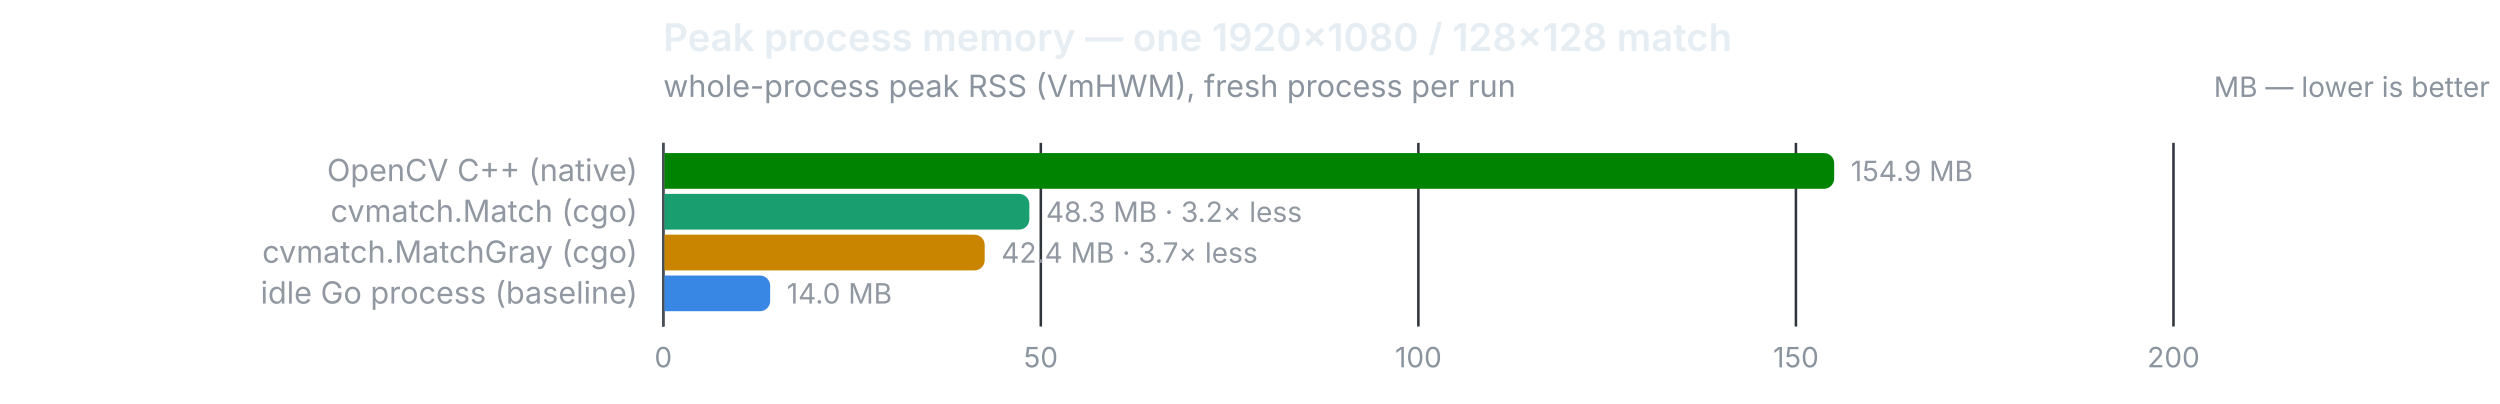
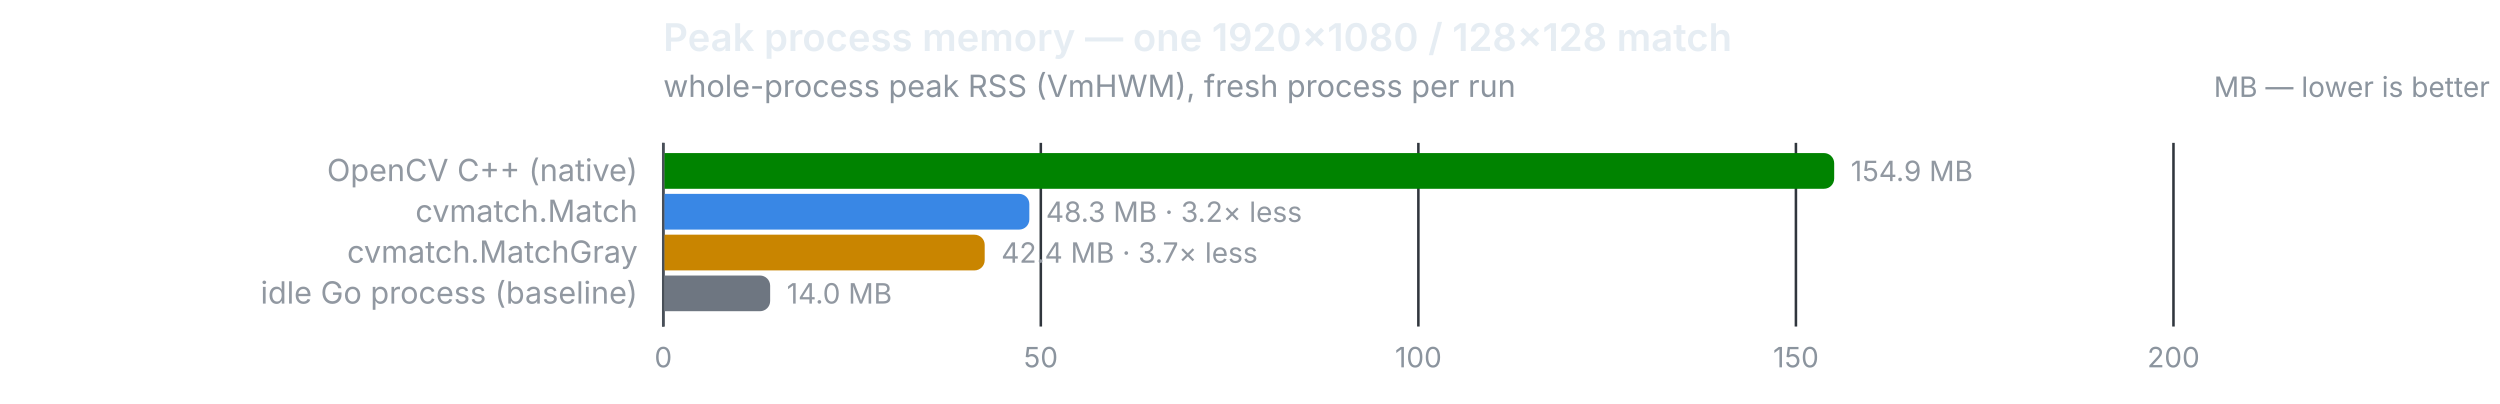
<svg xmlns="http://www.w3.org/2000/svg" width="980" height="158" viewBox="0 0 980 158" role="img">
  <text x="260" y="20" font-size="15" font-weight="600" fill="#e6edf3" font-family="system-ui,-apple-system,Segoe UI,sans-serif">Peak process memory — one 1920×1080 / 128×128 match</text>
  <text x="260" y="38" font-size="12" fill="#8b949e" font-family="system-ui,-apple-system,Segoe UI,sans-serif">whole-process peak RSS (VmHWM), fresh process per run</text>
  <text x="976" y="38" font-size="11" text-anchor="end" fill="#8b949e" font-family="system-ui,-apple-system,Segoe UI,sans-serif">MB — lower is better</text>
  <line x1="260.0" y1="56" x2="260.0" y2="128" stroke="#30363d" stroke-width="1" />
  <text x="260.0" y="144" font-size="11" text-anchor="middle" fill="#8b949e" font-family="system-ui,-apple-system,Segoe UI,sans-serif" style="font-variant-numeric:tabular-nums">0</text>
  <line x1="408.0" y1="56" x2="408.0" y2="128" stroke="#30363d" stroke-width="1" />
  <text x="408.0" y="144" font-size="11" text-anchor="middle" fill="#8b949e" font-family="system-ui,-apple-system,Segoe UI,sans-serif" style="font-variant-numeric:tabular-nums">50</text>
  <line x1="556.0" y1="56" x2="556.0" y2="128" stroke="#30363d" stroke-width="1" />
  <text x="556.0" y="144" font-size="11" text-anchor="middle" fill="#8b949e" font-family="system-ui,-apple-system,Segoe UI,sans-serif" style="font-variant-numeric:tabular-nums">100</text>
  <line x1="704.0" y1="56" x2="704.0" y2="128" stroke="#30363d" stroke-width="1" />
  <text x="704.0" y="144" font-size="11" text-anchor="middle" fill="#8b949e" font-family="system-ui,-apple-system,Segoe UI,sans-serif" style="font-variant-numeric:tabular-nums">150</text>
  <line x1="852.0" y1="56" x2="852.0" y2="128" stroke="#30363d" stroke-width="1" />
  <text x="852.0" y="144" font-size="11" text-anchor="middle" fill="#8b949e" font-family="system-ui,-apple-system,Segoe UI,sans-serif" style="font-variant-numeric:tabular-nums">200</text>
  <line x1="260" y1="56" x2="260" y2="128" stroke="#484f58" stroke-width="1" />
  <text x="250" y="71" font-size="12" text-anchor="end" fill="#9198a1" font-family="system-ui,-apple-system,Segoe UI,sans-serif">OpenCV C++ (native)</text>
  <path d="M260.5,60 h454.5 a4,4 0 0 1 4,4 v6 a4,4 0 0 1 -4,4 h-454.5 z" fill="#008300" />
  <text x="725.5" y="71" font-size="11" fill="#9198a1" font-family="system-ui,-apple-system,Segoe UI,sans-serif" style="font-variant-numeric:tabular-nums">154.9 MB</text>
-   <text x="250" y="87" font-size="12" text-anchor="end" fill="#9198a1" font-family="system-ui,-apple-system,Segoe UI,sans-serif">cvmatch.Match (cgo)</text>
-   <path d="M260.5,76 h139.0 a4,4 0 0 1 4,4 v6 a4,4 0 0 1 -4,4 h-139.0 z" fill="#199e70" />
+   <text x="250" y="87" font-size="12" text-anchor="end" fill="#9198a1" font-family="system-ui,-apple-system,Segoe UI,sans-serif">cvmatch.Match</text>
+   <path d="M260.5,76 h139.0 a4,4 0 0 1 4,4 v6 a4,4 0 0 1 -4,4 h-139.0 z" fill="#3987e5" />
  <text x="410.0" y="87" font-size="11" fill="#9198a1" font-family="system-ui,-apple-system,Segoe UI,sans-serif" style="font-variant-numeric:tabular-nums">48.3 MB · 3.2× less</text>
-   <text x="250" y="103" font-size="12" text-anchor="end" fill="#9198a1" font-family="system-ui,-apple-system,Segoe UI,sans-serif">cvmatch.MatchGray (cgo)</text>
+   <text x="250" y="103" font-size="12" text-anchor="end" fill="#9198a1" font-family="system-ui,-apple-system,Segoe UI,sans-serif">cvmatch.MatchGray</text>
  <path d="M260.5,92 h121.5 a4,4 0 0 1 4,4 v6 a4,4 0 0 1 -4,4 h-121.5 z" fill="#c98500" />
  <text x="392.5" y="103" font-size="11" fill="#9198a1" font-family="system-ui,-apple-system,Segoe UI,sans-serif" style="font-variant-numeric:tabular-nums">42.4 MB · 3.7× less</text>
  <text x="250" y="119" font-size="12" text-anchor="end" fill="#9198a1" font-family="system-ui,-apple-system,Segoe UI,sans-serif">idle Go process (baseline)</text>
-   <path d="M260.5,108 h37.4 a4,4 0 0 1 4,4 v6 a4,4 0 0 1 -4,4 h-37.4 z" fill="#3987e5" />
+   <path d="M260.5,108 h37.4 a4,4 0 0 1 4,4 v6 a4,4 0 0 1 -4,4 h-37.4 z" fill="#6e7681" />
  <text x="308.4" y="119" font-size="11" fill="#9198a1" font-family="system-ui,-apple-system,Segoe UI,sans-serif" style="font-variant-numeric:tabular-nums">14.0 MB</text>
</svg>
